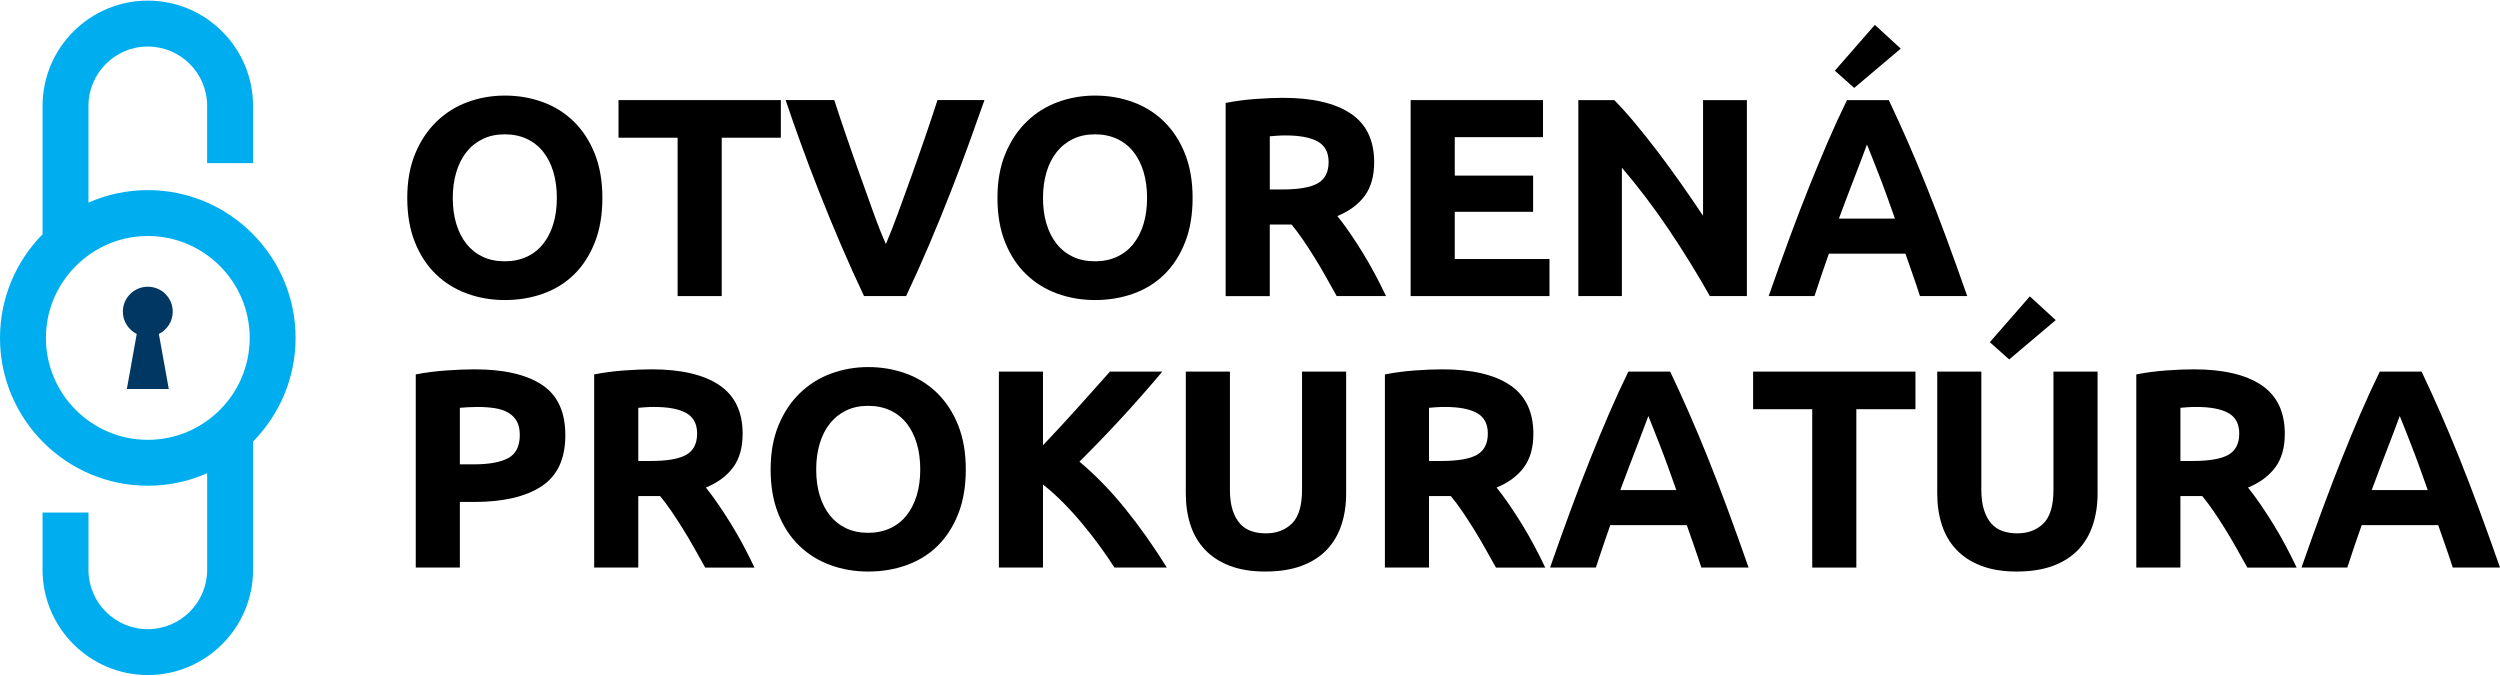
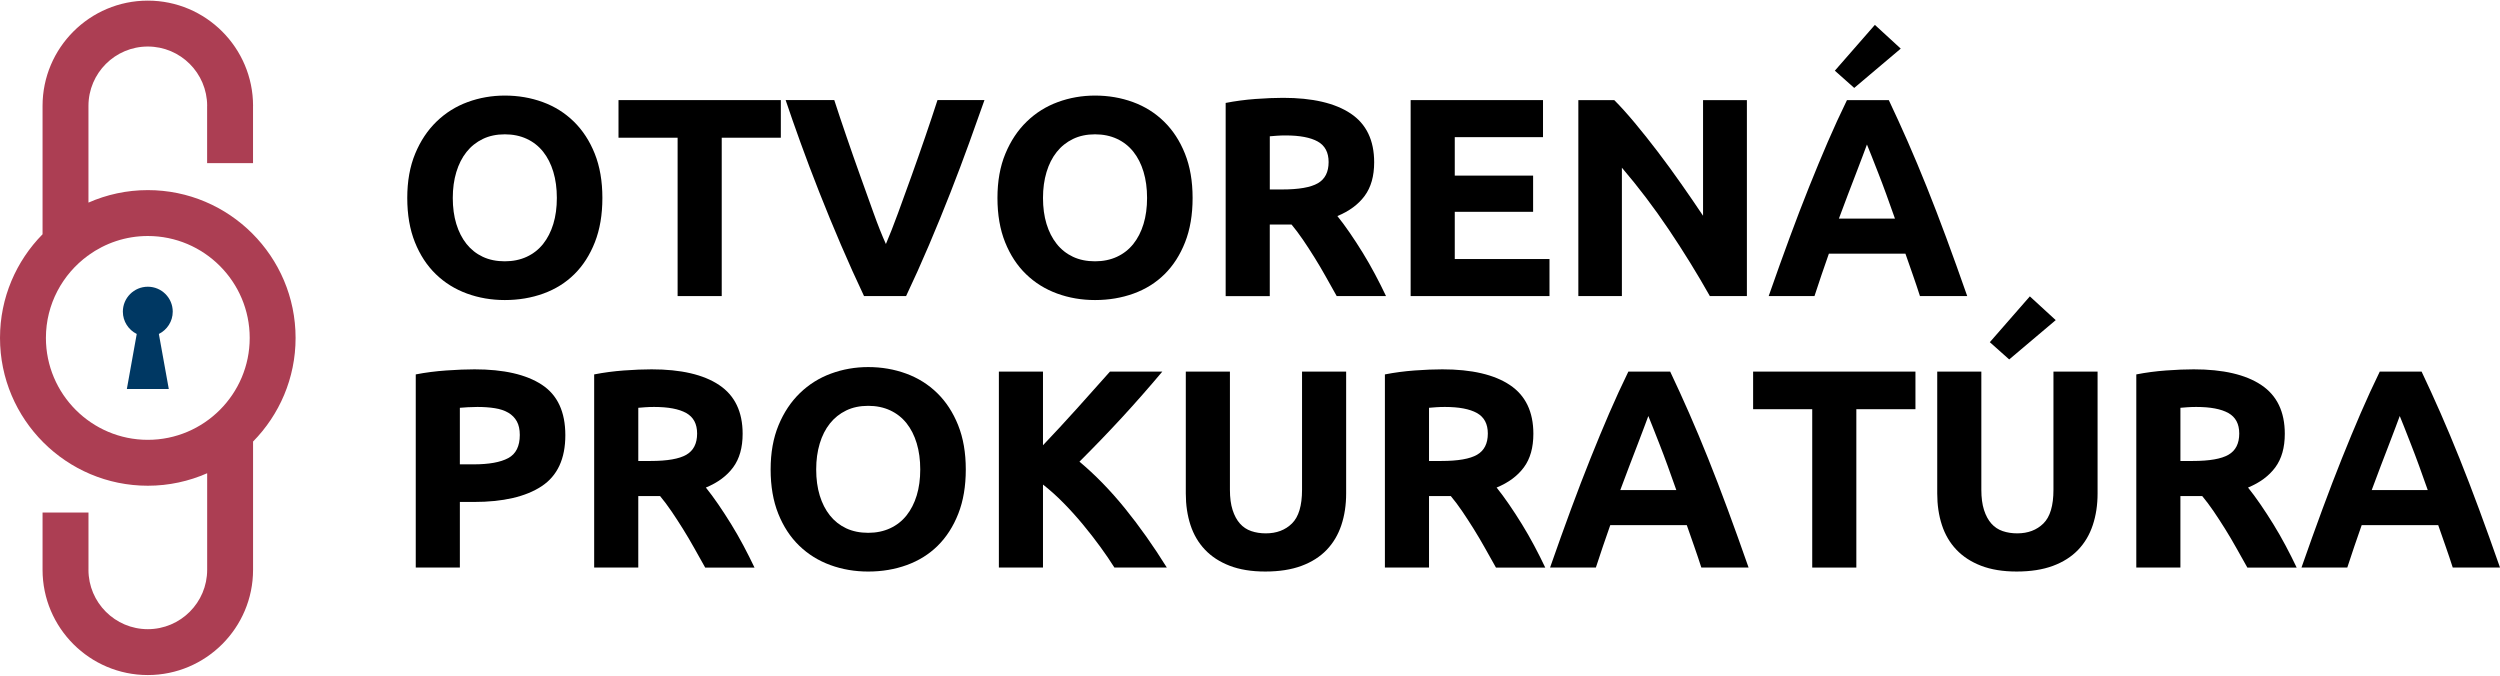
<svg xmlns="http://www.w3.org/2000/svg" version="1.1" id="Layer_1" x="0px" y="0px" width="222px" height="60px" viewBox="0 0 222 60" enable-background="new 0 0 222 60" xml:space="preserve">
  <g>
-     <line fill="none" stroke="#2CABE1" stroke-width="3.049" stroke-miterlimit="10" x1="13.126" y1="30.001" x2="13.126" y2="30.001" />
-     <path fill="#00AEEF" d="M13.126,16.882c-1.876,0-3.659,0.398-5.271,1.11V9.404c0-2.908,2.363-5.272,5.271-5.272   c2.904,0,5.265,2.36,5.27,5.264h-0.004v5.088h4.077V9.404h0.003c0-5.154-4.193-9.348-9.346-9.348c-5.154,0-9.347,4.193-9.347,9.348   v11.399C1.444,23.175,0,26.425,0,30.008c0,7.236,5.887,13.125,13.126,13.125c1.874,0,3.657-0.399,5.27-1.109v8.574   c0,2.908-2.364,5.273-5.27,5.273c-2.908,0-5.271-2.365-5.271-5.273h0.002V45.51H3.779v5.088c0,5.153,4.193,9.346,9.347,9.346   c5.153,0,9.346-4.192,9.346-9.346V39.209c2.334-2.371,3.776-5.621,3.776-9.201C26.249,22.771,20.362,16.882,13.126,16.882    M13.126,39.057c-4.99,0-9.049-4.061-9.049-9.049c0-3.004,1.476-5.663,3.733-7.31h0.044v-0.034   c1.486-1.069,3.304-1.707,5.271-1.707c4.988,0,9.049,4.062,9.049,9.051C22.175,34.996,18.114,39.057,13.126,39.057" />
+     <line fill="none" stroke="#45070F" stroke-width="3.049" stroke-miterlimit="10" x1="13.126" y1="30.001" x2="13.126" y2="30.001" />
+     <path fill="#ac3e53" d="M13.126,16.882c-1.876,0-3.659,0.398-5.271,1.11V9.404c0-2.908,2.363-5.272,5.271-5.272   c2.904,0,5.265,2.36,5.27,5.264h-0.004v5.088h4.077V9.404h0.003c0-5.154-4.193-9.348-9.346-9.348c-5.154,0-9.347,4.193-9.347,9.348   v11.399C1.444,23.175,0,26.425,0,30.008c0,7.236,5.887,13.125,13.126,13.125c1.874,0,3.657-0.399,5.27-1.109v8.574   c0,2.908-2.364,5.273-5.27,5.273c-2.908,0-5.271-2.365-5.271-5.273h0.002V45.51H3.779v5.088c0,5.153,4.193,9.346,9.347,9.346   c5.153,0,9.346-4.192,9.346-9.346V39.209c2.334-2.371,3.776-5.621,3.776-9.201C26.249,22.771,20.362,16.882,13.126,16.882    M13.126,39.057c-4.99,0-9.049-4.061-9.049-9.049c0-3.004,1.476-5.663,3.733-7.31h0.044v-0.034   c1.486-1.069,3.304-1.707,5.271-1.707c4.988,0,9.049,4.062,9.049,9.051C22.175,34.996,18.114,39.057,13.126,39.057" />
    <path fill="#003863" d="M15.339,27.674c0-1.224-0.991-2.213-2.213-2.213c-1.224,0-2.216,0.989-2.216,2.213   c0,0.871,0.504,1.618,1.232,1.982l-0.877,4.886h3.723l-0.881-4.886C14.835,29.292,15.339,28.545,15.339,27.674" />
    <g>
      <g>
        <path d="M53.492,17.578c0,1.49-0.223,2.8-0.666,3.93c-0.444,1.13-1.05,2.076-1.82,2.838     c-0.771,0.763-1.688,1.335-2.75,1.721c-1.063,0.385-2.206,0.577-3.427,0.577c-1.189,0-2.311-0.192-3.366-0.577     c-1.054-0.386-1.976-0.958-2.762-1.721c-0.787-0.762-1.406-1.708-1.858-2.838c-0.452-1.13-0.678-2.439-0.678-3.93     s0.234-2.8,0.703-3.931c0.468-1.13,1.101-2.08,1.896-2.85c0.795-0.771,1.716-1.349,2.762-1.733s2.147-0.577,3.303-0.577     c1.188,0,2.31,0.192,3.365,0.577c1.054,0.385,1.975,0.963,2.762,1.733c0.787,0.77,1.406,1.72,1.858,2.85     C53.265,14.778,53.492,16.088,53.492,17.578z M40.207,17.578c0,0.854,0.104,1.624,0.314,2.311s0.511,1.276,0.904,1.771     c0.394,0.494,0.875,0.875,1.444,1.143c0.569,0.268,1.222,0.401,1.959,0.401c0.719,0,1.368-0.134,1.945-0.401     c0.578-0.268,1.063-0.648,1.457-1.143c0.393-0.494,0.694-1.084,0.904-1.771c0.209-0.687,0.314-1.457,0.314-2.311     s-0.105-1.629-0.314-2.323c-0.209-0.694-0.511-1.289-0.904-1.782c-0.394-0.494-0.879-0.876-1.457-1.144     c-0.578-0.268-1.227-0.401-1.945-0.401c-0.737,0-1.391,0.138-1.959,0.414c-0.569,0.276-1.051,0.661-1.444,1.155     c-0.393,0.494-0.694,1.089-0.904,1.783S40.207,16.741,40.207,17.578z" />
        <path d="M69.338,8.889v3.34h-5.249v14.063h-3.917V12.229h-5.249v-3.34H69.338z" />
        <path d="M76.726,26.292c-0.693-1.462-1.376-2.979-2.05-4.551s-1.314-3.127-1.921-4.666s-1.164-3.012-1.672-4.419     c-0.509-1.407-0.948-2.663-1.318-3.768h4.319c0.326,1.008,0.688,2.093,1.088,3.254c0.397,1.162,0.804,2.32,1.218,3.474     c0.415,1.154,0.81,2.26,1.189,3.316c0.379,1.058,0.742,1.97,1.089,2.738c0.327-0.764,0.685-1.674,1.072-2.73     c0.387-1.057,0.789-2.162,1.202-3.316c0.414-1.153,0.819-2.312,1.218-3.474c0.399-1.161,0.762-2.249,1.089-3.262h4.171     c-0.39,1.11-0.838,2.367-1.346,3.771c-0.508,1.404-1.063,2.876-1.665,4.417c-0.603,1.54-1.239,3.097-1.908,4.671     c-0.669,1.574-1.35,3.089-2.04,4.544H76.726z" />
        <path d="M105.903,17.578c0,1.49-0.222,2.8-0.666,3.93c-0.444,1.13-1.051,2.076-1.821,2.838     c-0.77,0.763-1.687,1.335-2.75,1.721c-1.063,0.385-2.207,0.577-3.428,0.577c-1.189,0-2.31-0.192-3.365-0.577     c-1.055-0.386-1.976-0.958-2.762-1.721c-0.788-0.762-1.406-1.708-1.859-2.838c-0.452-1.13-0.678-2.439-0.678-3.93     s0.234-2.8,0.704-3.931c0.468-1.13,1.101-2.08,1.896-2.85c0.795-0.771,1.716-1.349,2.763-1.733     c1.046-0.385,2.147-0.577,3.302-0.577c1.188,0,2.31,0.192,3.365,0.577c1.055,0.385,1.975,0.963,2.763,1.733     c0.787,0.77,1.407,1.72,1.858,2.85C105.677,14.778,105.903,16.088,105.903,17.578z M92.618,17.578     c0,0.854,0.104,1.624,0.314,2.311s0.511,1.276,0.904,1.771c0.393,0.494,0.875,0.875,1.444,1.143s1.222,0.401,1.959,0.401     c0.72,0,1.369-0.134,1.946-0.401s1.063-0.648,1.457-1.143c0.393-0.494,0.695-1.084,0.904-1.771     c0.209-0.687,0.314-1.457,0.314-2.311s-0.105-1.629-0.314-2.323c-0.209-0.694-0.511-1.289-0.904-1.782     c-0.394-0.494-0.879-0.876-1.457-1.144s-1.227-0.401-1.946-0.401c-0.737,0-1.39,0.138-1.959,0.414s-1.051,0.661-1.444,1.155     c-0.394,0.494-0.695,1.089-0.904,1.783S92.618,16.741,92.618,17.578z" />
        <path d="M113.939,8.688c2.611,0,4.612,0.465,6.001,1.394c1.391,0.93,2.086,2.374,2.086,4.332     c0,1.223-0.281,2.215-0.842,2.977s-1.369,1.36-2.424,1.795c0.352,0.436,0.72,0.935,1.105,1.495     c0.385,0.561,0.766,1.146,1.143,1.758s0.74,1.247,1.092,1.908c0.352,0.662,0.679,1.311,0.979,1.946h-4.379     c-0.319-0.569-0.644-1.146-0.972-1.732c-0.327-0.586-0.662-1.155-1.008-1.708c-0.344-0.553-0.686-1.075-1.021-1.569     c-0.337-0.494-0.673-0.941-1.009-1.344h-1.934v6.354h-3.917V9.14c0.854-0.167,1.737-0.284,2.65-0.352     C112.403,8.722,113.219,8.688,113.939,8.688z M114.165,12.027c-0.284,0-0.539,0.009-0.766,0.025s-0.439,0.034-0.641,0.051v4.721     h1.105c1.473,0,2.527-0.184,3.164-0.553c0.637-0.367,0.954-0.995,0.954-1.883c0-0.854-0.323-1.461-0.966-1.821     C116.371,12.208,115.421,12.027,114.165,12.027z" />
        <path d="M125.265,26.292V8.889h11.754v3.29h-7.836v3.415h6.957v3.215h-6.957v4.193h8.412v3.29H125.265z" />
        <path d="M151.835,26.292c-1.122-1.992-2.336-3.959-3.642-5.901s-2.696-3.775-4.169-5.5v11.401h-3.867V8.889h3.188     c0.554,0.553,1.164,1.23,1.834,2.034s1.352,1.662,2.047,2.574c0.694,0.912,1.385,1.858,2.071,2.838     c0.688,0.979,1.332,1.921,1.934,2.825V8.889h3.893v17.403H151.835z" />
        <path d="M170.492,26.292c-0.194-0.604-0.401-1.226-0.625-1.863c-0.223-0.637-0.444-1.271-0.665-1.903h-6.798     c-0.22,0.635-0.44,1.271-0.661,1.909c-0.221,0.638-0.426,1.257-0.617,1.857h-4.067c0.655-1.875,1.276-3.607,1.864-5.198     c0.587-1.591,1.162-3.089,1.725-4.495s1.117-2.741,1.662-4.006c0.547-1.264,1.113-2.499,1.701-3.704h3.714     c0.571,1.205,1.136,2.44,1.69,3.704c0.555,1.265,1.114,2.6,1.678,4.006c0.564,1.406,1.14,2.904,1.729,4.495     c0.588,1.591,1.211,3.323,1.867,5.198H170.492z M168.786,4.318l-4.131,3.49l-1.721-1.531l3.555-4.068L168.786,4.318z      M165.785,12.832c-0.087,0.252-0.216,0.597-0.384,1.031s-0.359,0.938-0.574,1.508s-0.456,1.198-0.722,1.883     c-0.265,0.687-0.536,1.405-0.81,2.157h4.977c-0.267-0.755-0.524-1.476-0.773-2.163c-0.25-0.688-0.487-1.316-0.712-1.887     s-0.422-1.073-0.591-1.508C166.026,13.419,165.89,13.079,165.785,12.832z" />
        <path d="M42.141,32.797c2.595,0,4.587,0.456,5.977,1.368c1.39,0.913,2.084,2.407,2.084,4.483     c0,2.093-0.703,3.604-2.109,4.532s-3.416,1.394-6.027,1.394h-1.23V50.4h-3.917V33.248c0.854-0.167,1.758-0.284,2.712-0.351     C40.583,32.83,41.42,32.797,42.141,32.797z M42.392,36.137c-0.285,0-0.565,0.009-0.842,0.025     c-0.276,0.017-0.514,0.033-0.715,0.05v5.022h1.23c1.356,0,2.377-0.184,3.063-0.553c0.687-0.367,1.03-1.055,1.03-2.059     c0-0.485-0.088-0.888-0.264-1.206c-0.175-0.316-0.427-0.573-0.753-0.766c-0.327-0.192-0.724-0.327-1.193-0.401     C43.479,36.174,42.96,36.137,42.392,36.137z" />
        <path d="M57.861,32.797c2.611,0,4.612,0.465,6.001,1.394s2.084,2.374,2.084,4.331c0,1.223-0.28,2.215-0.841,2.977     c-0.562,0.762-1.369,1.361-2.424,1.796c0.352,0.436,0.72,0.934,1.105,1.494c0.385,0.562,0.765,1.147,1.142,1.759     c0.376,0.61,0.741,1.246,1.093,1.908c0.351,0.661,0.678,1.31,0.979,1.945h-4.379c-0.32-0.568-0.644-1.146-0.971-1.732     s-0.663-1.155-1.008-1.708c-0.344-0.552-0.685-1.075-1.021-1.569c-0.336-0.494-0.673-0.941-1.008-1.344h-1.934V50.4h-3.917     V33.248c0.854-0.167,1.737-0.284,2.649-0.351C56.325,32.83,57.141,32.797,57.861,32.797z M58.087,36.137     c-0.285,0-0.54,0.009-0.766,0.025s-0.439,0.033-0.641,0.05v4.722h1.105c1.473,0,2.528-0.185,3.164-0.553s0.955-0.996,0.955-1.884     c0-0.854-0.323-1.46-0.967-1.82C60.292,36.316,59.343,36.137,58.087,36.137z" />
        <path d="M85.762,41.688c0,1.489-0.222,2.799-0.666,3.93c-0.444,1.129-1.051,2.076-1.821,2.838     s-1.687,1.334-2.75,1.72c-1.063,0.386-2.206,0.577-3.428,0.577c-1.189,0-2.31-0.191-3.366-0.577     c-1.055-0.386-1.976-0.958-2.762-1.72c-0.788-0.762-1.407-1.709-1.859-2.838c-0.452-1.131-0.678-2.44-0.678-3.93     c0-1.49,0.235-2.801,0.704-3.931c0.468-1.13,1.101-2.081,1.896-2.851c0.795-0.77,1.716-1.348,2.763-1.732     c1.046-0.385,2.147-0.578,3.302-0.578c1.188,0,2.311,0.193,3.365,0.578s1.976,0.963,2.763,1.732s1.406,1.721,1.858,2.851     C85.536,38.887,85.762,40.197,85.762,41.688z M72.478,41.688c0,0.854,0.104,1.623,0.313,2.31s0.511,1.276,0.904,1.771     c0.394,0.494,0.875,0.875,1.443,1.143c0.569,0.268,1.223,0.402,1.959,0.402c0.72,0,1.369-0.135,1.946-0.402     c0.579-0.268,1.063-0.648,1.457-1.143c0.393-0.494,0.694-1.084,0.904-1.771c0.209-0.687,0.314-1.456,0.314-2.31     c0-0.854-0.105-1.629-0.314-2.324c-0.209-0.693-0.511-1.289-0.904-1.783c-0.394-0.493-0.878-0.874-1.457-1.143     c-0.578-0.268-1.227-0.4-1.946-0.4c-0.737,0-1.39,0.137-1.959,0.414c-0.568,0.275-1.049,0.661-1.443,1.154     C73.302,38.1,73,38.694,72.791,39.389C72.582,40.084,72.478,40.85,72.478,41.688z" />
        <path d="M98.96,50.4c-0.353-0.565-0.769-1.178-1.248-1.836c-0.479-0.657-0.994-1.32-1.547-1.988     s-1.131-1.309-1.735-1.922c-0.604-0.613-1.208-1.154-1.813-1.625V50.4H88.7V32.998h3.917v6.541     c1.008-1.059,2.031-2.165,3.07-3.32c1.039-1.154,1.999-2.229,2.878-3.221h4.649c-1.185,1.41-2.376,2.766-3.575,4.068     c-1.198,1.301-2.459,2.611-3.784,3.93c1.392,1.162,2.736,2.539,4.03,4.133c1.292,1.594,2.536,3.351,3.73,5.271H98.96z" />
        <path d="M112.357,50.752c-1.223,0-2.277-0.172-3.165-0.514c-0.888-0.344-1.62-0.82-2.197-1.433     c-0.578-0.61-1.004-1.339-1.281-2.185c-0.276-0.845-0.415-1.778-0.415-2.799V32.998h3.918v10.496     c0,0.704,0.079,1.302,0.239,1.797c0.159,0.493,0.376,0.895,0.653,1.205c0.276,0.31,0.61,0.531,1.004,0.665     c0.393,0.135,0.825,0.201,1.293,0.201c0.954,0,1.729-0.293,2.322-0.879c0.595-0.586,0.893-1.583,0.893-2.989V32.998h3.917v10.824     c0,1.021-0.142,1.958-0.427,2.812c-0.285,0.854-0.721,1.587-1.306,2.198c-0.587,0.61-1.331,1.084-2.235,1.418     C114.667,50.585,113.596,50.752,112.357,50.752z" />
        <path d="M128.078,32.797c2.61,0,4.611,0.465,6.001,1.394s2.084,2.374,2.084,4.331     c0,1.223-0.279,2.215-0.841,2.977s-1.368,1.361-2.423,1.796c0.352,0.436,0.719,0.934,1.104,1.494     c0.386,0.562,0.766,1.147,1.143,1.759c0.376,0.61,0.741,1.246,1.093,1.908c0.352,0.661,0.678,1.31,0.979,1.945h-4.377     c-0.321-0.568-0.645-1.146-0.973-1.732c-0.327-0.586-0.664-1.155-1.008-1.708c-0.345-0.552-0.686-1.075-1.021-1.569     s-0.672-0.941-1.009-1.344h-1.933V50.4h-3.918V33.248c0.854-0.167,1.737-0.284,2.649-0.351     C126.541,32.83,127.357,32.797,128.078,32.797z M128.304,36.137c-0.285,0-0.54,0.009-0.766,0.025     c-0.228,0.017-0.439,0.033-0.641,0.05v4.722h1.104c1.473,0,2.528-0.185,3.164-0.553s0.954-0.996,0.954-1.884     c0-0.854-0.322-1.46-0.967-1.82S129.559,36.137,128.304,36.137z" />
        <path d="M151.079,50.4c-0.193-0.604-0.402-1.225-0.625-1.862s-0.445-1.272-0.666-1.904h-6.797     c-0.221,0.635-0.44,1.271-0.661,1.909s-0.427,1.258-0.617,1.857h-4.067c0.654-1.874,1.275-3.607,1.863-5.197     c0.588-1.591,1.162-3.09,1.726-4.496c0.563-1.406,1.116-2.741,1.662-4.006c0.546-1.264,1.113-2.498,1.701-3.703h3.714     c0.572,1.205,1.135,2.439,1.69,3.703c0.555,1.265,1.114,2.6,1.678,4.006s1.14,2.905,1.728,4.496     c0.59,1.59,1.211,3.323,1.867,5.197H151.079z M146.372,36.94c-0.088,0.253-0.216,0.597-0.384,1.031     c-0.169,0.436-0.36,0.938-0.573,1.508c-0.217,0.571-0.457,1.198-0.723,1.884s-0.536,1.404-0.811,2.156h4.977     c-0.266-0.754-0.523-1.476-0.773-2.162c-0.249-0.688-0.486-1.316-0.711-1.888c-0.225-0.57-0.422-1.073-0.592-1.508     C146.613,37.527,146.476,37.188,146.372,36.94z" />
        <path d="M170.092,32.998v3.339h-5.249V50.4h-3.917V36.337h-5.249v-3.339H170.092z" />
        <path d="M179.082,50.752c-1.222,0-2.276-0.172-3.164-0.514c-0.888-0.344-1.62-0.82-2.197-1.433     c-0.578-0.61-1.005-1.339-1.28-2.185c-0.277-0.845-0.415-1.778-0.415-2.799V32.998h3.917v10.496c0,0.704,0.08,1.302,0.239,1.797     c0.159,0.493,0.377,0.895,0.653,1.205c0.275,0.31,0.61,0.531,1.004,0.665c0.393,0.135,0.824,0.201,1.294,0.201     c0.954,0,1.729-0.293,2.323-0.879c0.594-0.586,0.891-1.583,0.891-2.989V32.998h3.918v10.824c0,1.021-0.143,1.958-0.428,2.812     c-0.284,0.854-0.719,1.587-1.305,2.198c-0.587,0.61-1.332,1.084-2.235,1.418C181.393,50.585,180.32,50.752,179.082,50.752z      M182.548,28.427l-4.131,3.491l-1.721-1.532l3.554-4.068L182.548,28.427z" />
        <path d="M194.804,32.797c2.611,0,4.611,0.465,6.001,1.394s2.085,2.374,2.085,4.331     c0,1.223-0.281,2.215-0.842,2.977s-1.369,1.361-2.423,1.796c0.352,0.436,0.72,0.934,1.104,1.494     c0.385,0.562,0.766,1.147,1.143,1.759c0.377,0.61,0.741,1.246,1.093,1.908c0.352,0.661,0.679,1.31,0.979,1.945h-4.379     c-0.32-0.568-0.645-1.146-0.972-1.732s-0.663-1.155-1.008-1.708c-0.345-0.552-0.686-1.075-1.021-1.569     c-0.337-0.494-0.674-0.941-1.009-1.344h-1.935V50.4h-3.917V33.248c0.854-0.167,1.737-0.284,2.649-0.351     C193.267,32.83,194.083,32.797,194.804,32.797z M195.028,36.137c-0.283,0-0.539,0.009-0.766,0.025     c-0.226,0.017-0.439,0.033-0.641,0.05v4.722h1.105c1.473,0,2.528-0.185,3.164-0.553c0.637-0.368,0.955-0.996,0.955-1.884     c0-0.854-0.323-1.46-0.967-1.82C197.235,36.316,196.284,36.137,195.028,36.137z" />
        <path d="M217.804,50.4c-0.193-0.604-0.4-1.225-0.625-1.862c-0.221-0.638-0.444-1.272-0.665-1.904h-6.797     c-0.22,0.635-0.44,1.271-0.661,1.909c-0.22,0.639-0.426,1.258-0.617,1.857h-4.068c0.655-1.874,1.277-3.607,1.865-5.197     c0.587-1.591,1.162-3.09,1.725-4.496s1.117-2.741,1.662-4.006c0.547-1.264,1.113-2.498,1.7-3.703h3.715     c0.571,1.205,1.135,2.439,1.69,3.703c0.555,1.265,1.114,2.6,1.678,4.006s1.14,2.905,1.729,4.496     c0.588,1.59,1.211,3.323,1.866,5.197H217.804z M213.098,36.94c-0.087,0.253-0.216,0.597-0.384,1.031     c-0.168,0.436-0.359,0.938-0.574,1.508c-0.216,0.571-0.456,1.198-0.723,1.884c-0.265,0.686-0.535,1.404-0.809,2.156h4.977     c-0.268-0.754-0.524-1.476-0.773-2.162c-0.25-0.688-0.488-1.316-0.713-1.888c-0.225-0.57-0.422-1.073-0.59-1.508     C213.339,37.527,213.202,37.188,213.098,36.94z" />
      </g>
    </g>
  </g>
</svg>
